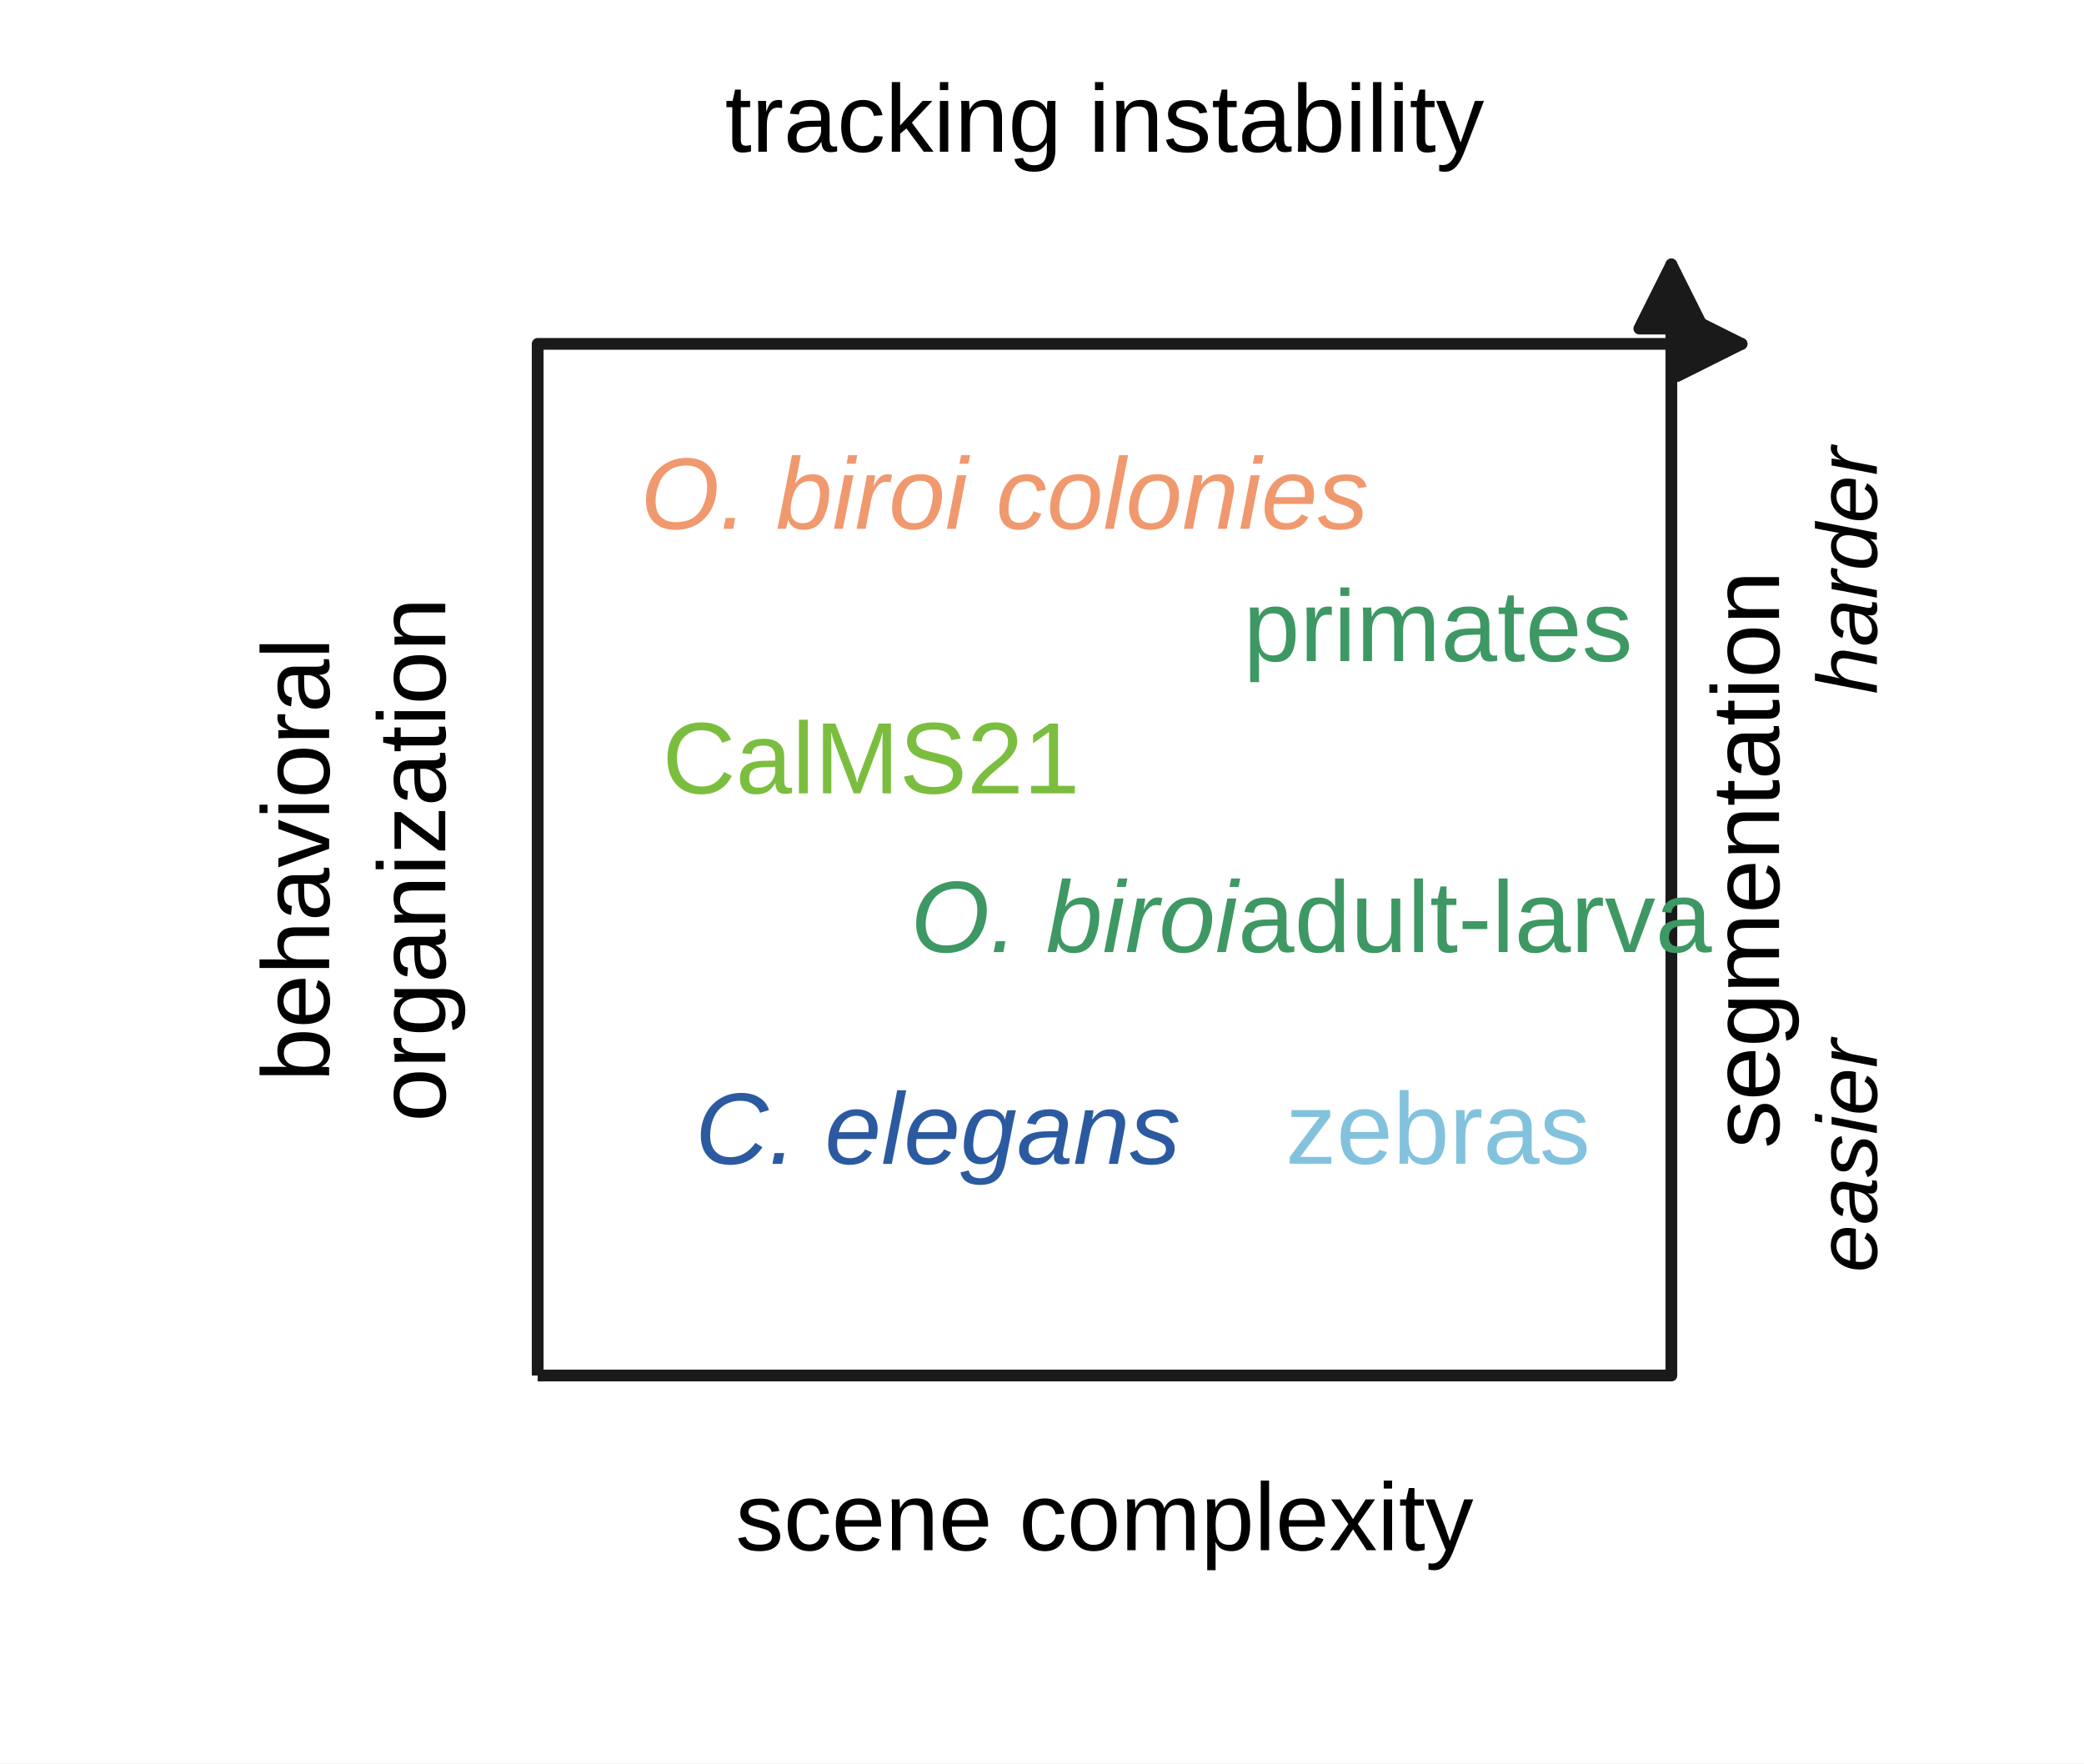
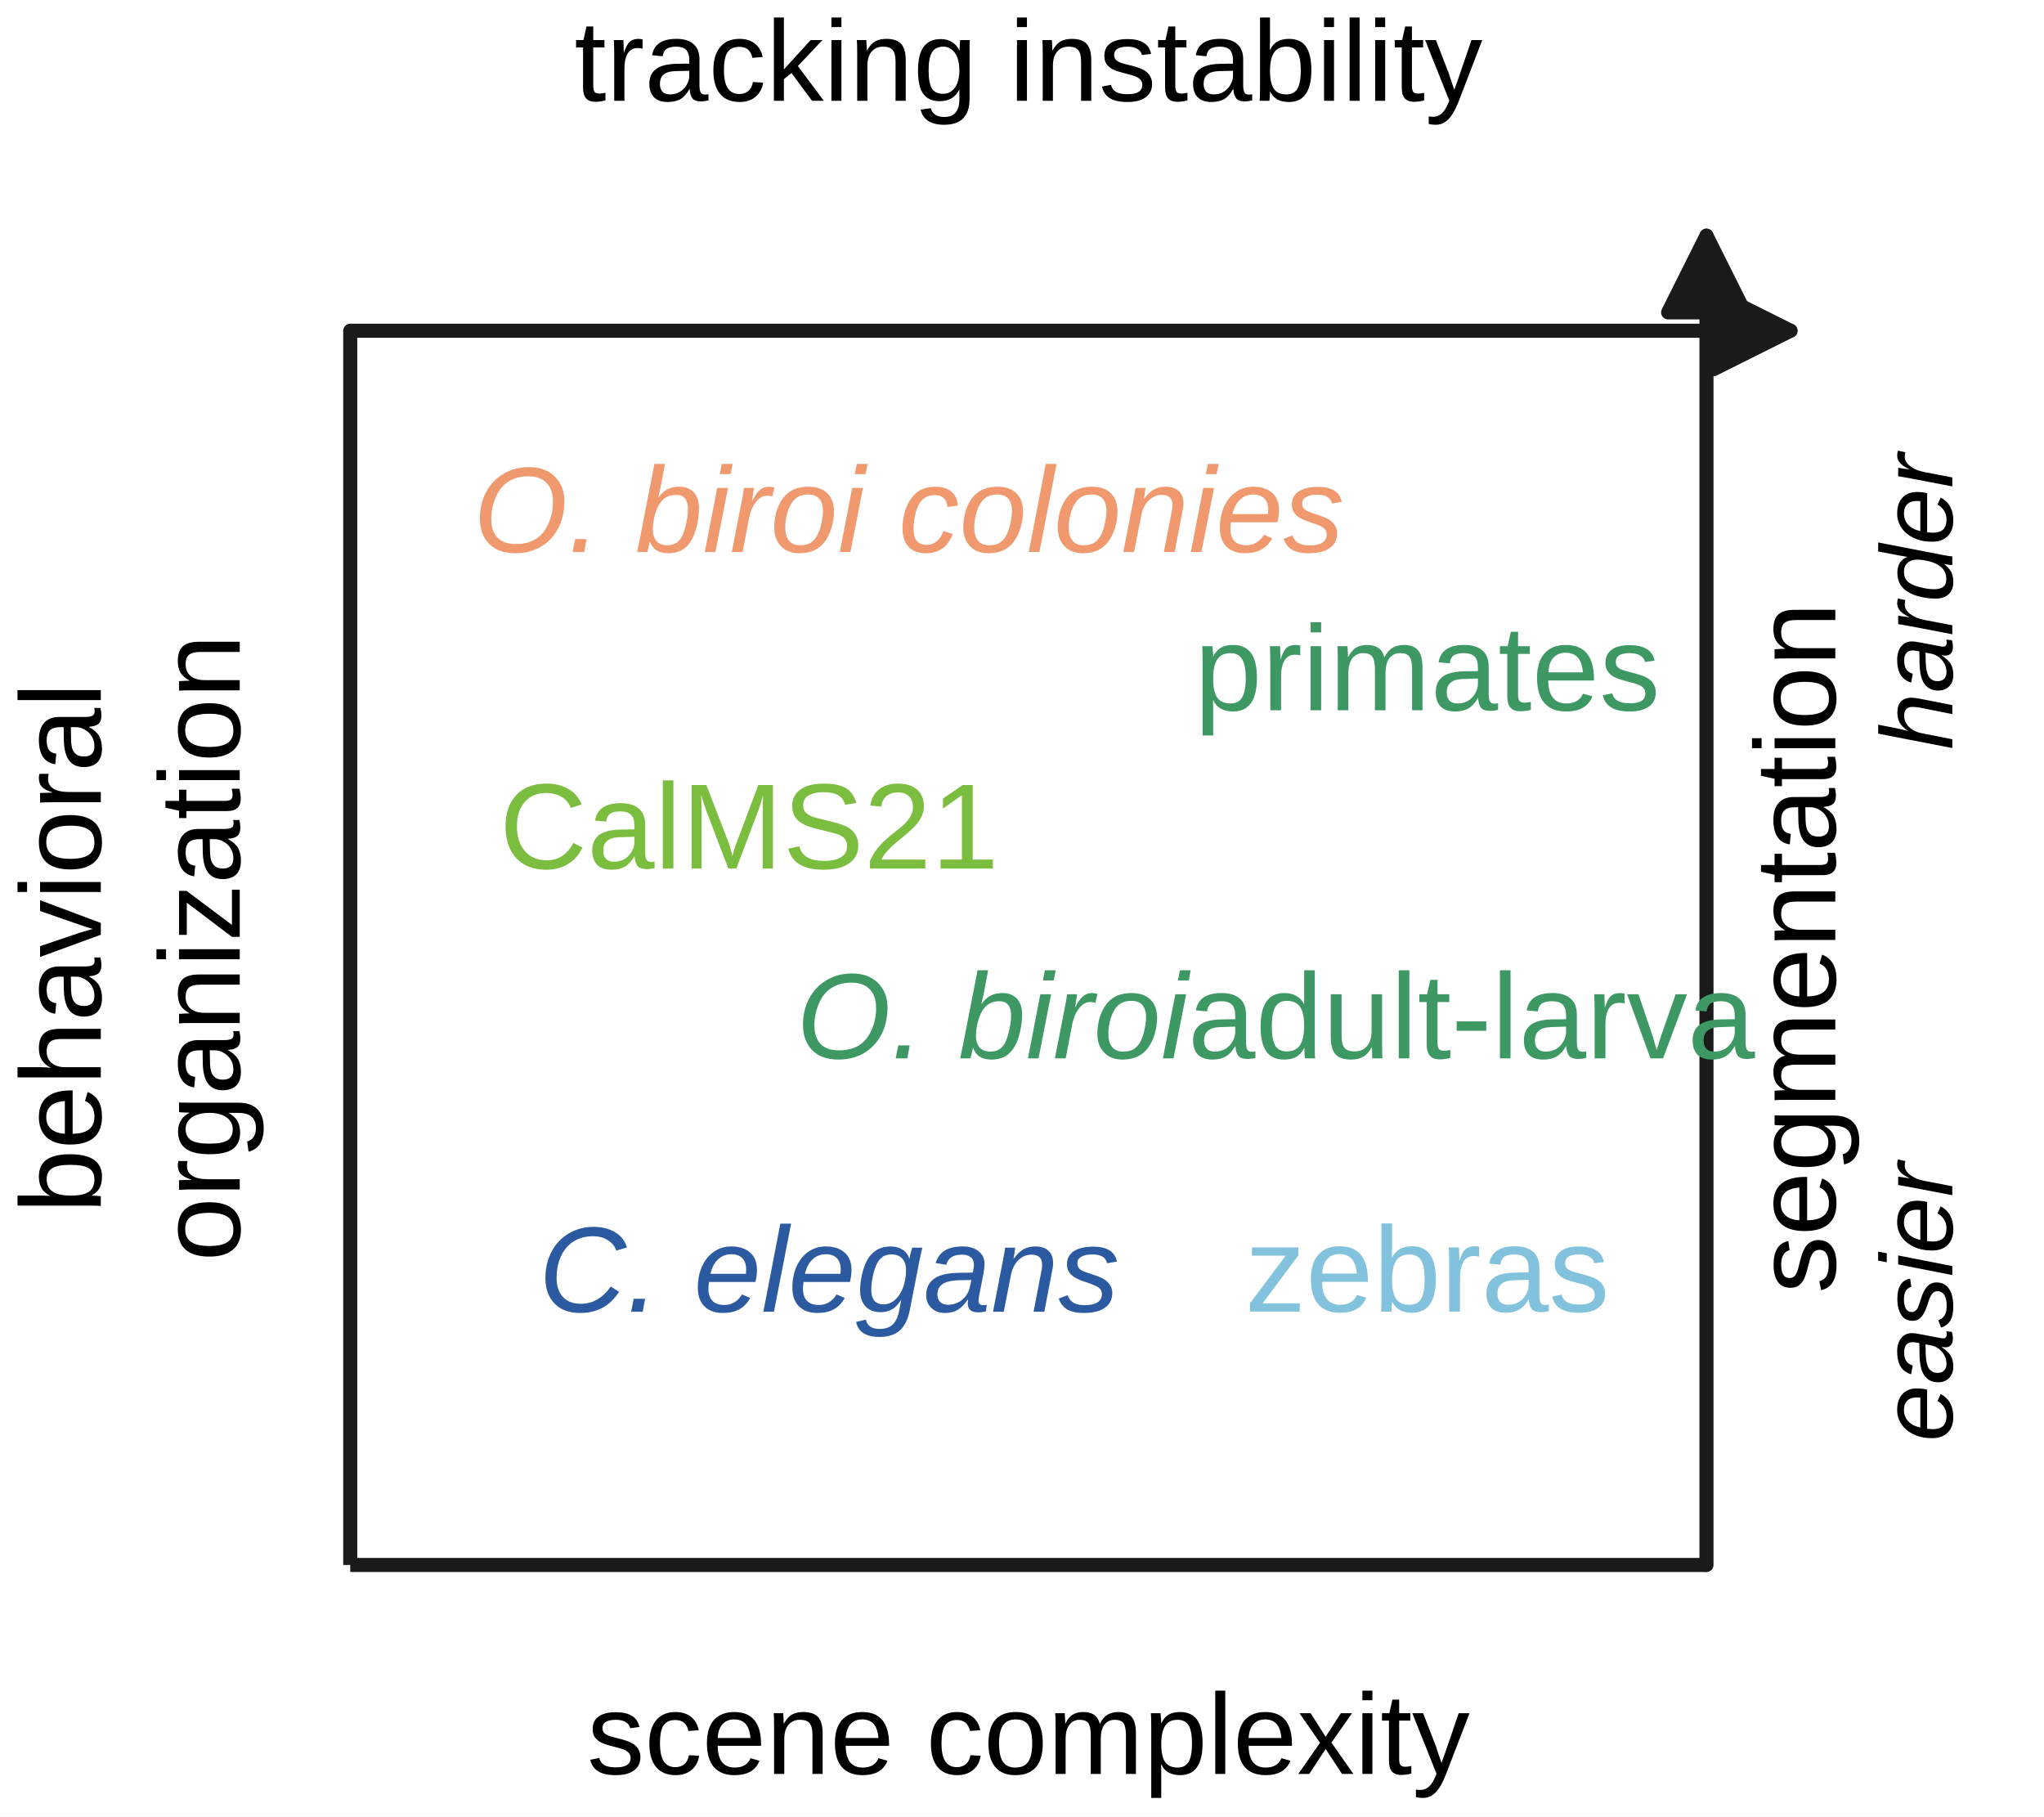
- <svg xmlns="http://www.w3.org/2000/svg" width="195pt" height="165pt" viewBox="0 0 195 165" version="1.1">
+ <svg xmlns="http://www.w3.org/2000/svg" width="159.875pt" height="142.065pt" viewBox="0 0 159.875 142.065" version="1.1">
  <defs>
    <style type="text/css">*{stroke-linejoin: round; stroke-linecap: butt}</style>
  </defs>
  <g id="figure_1">
    <g id="patch_1">
-       <path d="M 0 165  L 195 165  L 195 0  L 0 0  z " style="fill: #ffffff" />
+       <path d="M 0 142.065  L 159.875 142.065  L 159.875 0  L 0 0  z " style="fill: #ffffff" />
    </g>
    <g id="axes_1">
      <g id="patch_2">
-         <path d="M 25.35 143.55  L 181.35 143.55  L 181.35 19.8  L 25.35 19.8  z " style="fill: #ffffff" />
+         <path d="M 2.435 137.239  L 158.435 137.239  L 158.435 13.489  L 2.435 13.489  z " style="fill: #ffffff" />
      </g>
      <g id="matplotlib.axis_1" />
      <g id="matplotlib.axis_2" />
      <g id="line2d_1">
-         <path d="M 50.31 128.7  L 50.31 32.175  " style="fill: none; stroke: #1a1a1a; stroke-width: 1.1" />
+         <path d="M 27.395 122.389  L 27.395 25.864  " style="fill: none; stroke: #1a1a1a; stroke-width: 1.1" />
      </g>
      <g id="line2d_2">
-         <path d="M 50.31 128.7  L 156.39 128.7  " style="fill: none; stroke: #1a1a1a; stroke-width: 1.1" />
+         <path d="M 27.395 122.389  L 133.475 122.389  " style="fill: none; stroke: #1a1a1a; stroke-width: 1.1" />
      </g>
      <g id="patch_3">
-         <path d="M 50.31 32.175  Q 107.25 32.175 162.96 32.175  " style="fill: none; stroke: #1a1a1a; stroke-width: 1.1; stroke-linecap: round" />
-         <path d="M 156.96 29.175  L 162.96 32.175  L 156.96 35.175  z " style="fill: #1a1a1a; stroke: #1a1a1a; stroke-width: 1.1; stroke-linecap: round" />
+         <path d="M 27.395 25.864  Q 84.335 25.864 140.046 25.864  " style="fill: none; stroke: #1a1a1a; stroke-width: 1.1; stroke-linecap: round" />
+         <path d="M 134.046 22.864  L 140.046 25.864  L 134.046 28.864  z " style="fill: #1a1a1a; stroke: #1a1a1a; stroke-width: 1.1; stroke-linecap: round" />
      </g>
      <g id="patch_4">
-         <path d="M 156.39 128.7  Q 156.39 76.106 156.39 24.742  " style="fill: none; stroke: #1a1a1a; stroke-width: 1.1; stroke-linecap: round" />
-         <path d="M 153.39 30.742  L 156.39 24.742  L 159.39 30.742  z " style="fill: #1a1a1a; stroke: #1a1a1a; stroke-width: 1.1; stroke-linecap: round" />
+         <path d="M 133.475 122.389  Q 133.475 69.795 133.475 18.431  " style="fill: none; stroke: #1a1a1a; stroke-width: 1.1; stroke-linecap: round" />
+         <path d="M 130.475 24.431  L 133.475 18.431  L 136.475 24.431  z " style="fill: #1a1a1a; stroke: #1a1a1a; stroke-width: 1.1; stroke-linecap: round" />
      </g>
      <g id="text_1">
-         <text style="font: 9px 'Arial'; text-anchor: middle" x="103.35" y="14.193" transform="rotate(-0 103.35 14.19328)">tracking instability</text>
+         <text style="font: 9px 'Arial'; text-anchor: middle" x="80.435" y="7.882" transform="rotate(-0 80.43539 7.882031)">tracking instability</text>
      </g>
      <g id="text_2">
-         <text style="font: 9px 'Arial'; text-anchor: middle" x="103.35" y="145.042" transform="rotate(-0 103.35 145.042)">scene complexity</text>
+         <text style="font: 9px 'Arial'; text-anchor: middle" x="80.435" y="138.731" transform="rotate(-0 80.43539 138.7308)">scene complexity</text>
      </g>
      <g id="text_3">
-         <text style="font: 9px 'Arial'; text-anchor: middle" x="166.464" y="80.438" transform="rotate(-90 166.4639 80.4375)">segmentation</text>
+         <text style="font: 9px 'Arial'; text-anchor: middle" x="143.549" y="74.126" transform="rotate(-90 143.5493 74.12625)">segmentation</text>
      </g>
      <g id="text_4">
-         <text style="font: italic 8px 'Arial'; text-anchor: start" x="175.618" y="119.047" transform="rotate(-90 175.6181 119.0475)">easier</text>
+         <text style="font: italic 8px 'Arial'; text-anchor: start" x="152.704" y="112.736" transform="rotate(-90 152.7035 112.7362)">easier</text>
      </g>
      <g id="text_5">
-         <text style="font: italic 8px 'Arial'; text-anchor: end" x="175.618" y="41.828" transform="rotate(-90 175.6181 41.8275)">harder</text>
+         <text style="font: italic 8px 'Arial'; text-anchor: end" x="152.704" y="35.516" transform="rotate(-90 152.7035 35.51625)">harder</text>
      </g>
      <g id="text_6">
-         <text style="font: 9px 'Arial'; text-anchor: middle" x="30.797" y="80.438" transform="rotate(-90 30.79664 80.4375)">behavioral</text>
+         <text style="font: 9px 'Arial'; text-anchor: middle" x="7.882" y="74.126" transform="rotate(-90 7.882031 74.12625)">behavioral</text>
      </g>
      <g id="text_7">
-         <text style="font: 9px 'Arial'; text-anchor: middle" x="41.664" y="80.438" transform="rotate(-90 41.66391 80.4375)">organization</text>
+         <text style="font: 9px 'Arial'; text-anchor: middle" x="18.749" y="74.126" transform="rotate(-90 18.7493 74.12625)">organization</text>
      </g>
      <g id="text_8">
-         <text style="fill: #f0996e; font: italic 9.5px 'Arial'; text-anchor: middle" x="93.99" y="49.481" transform="rotate(-0 93.99 49.4809)">O. biroi colonies</text>
+         <text style="fill: #f0996e; font: italic 9.5px 'Arial'; text-anchor: middle" x="71.075" y="43.17" transform="rotate(-0 71.07539 43.16965)">O. biroi colonies</text>
      </g>
      <g id="text_9">
-         <text style="fill: #3e9863; font: 9.5px 'Arial'; text-anchor: middle" x="134.55" y="61.856" transform="rotate(-0 134.55 61.8559)">primates</text>
+         <text style="fill: #3e9863; font: 9.5px 'Arial'; text-anchor: middle" x="111.635" y="55.545" transform="rotate(-0 111.6354 55.54465)">primates</text>
      </g>
      <g id="text_10">
-         <text style="fill: #7bbe3f; font: 9.5px 'Arial'; text-anchor: middle" x="81.51" y="74.231" transform="rotate(-0 81.51 74.2309)">CalMS21</text>
+         <text style="fill: #7bbe3f; font: 9.5px 'Arial'; text-anchor: middle" x="58.595" y="67.92" transform="rotate(-0 58.59539 67.91965)">CalMS21</text>
      </g>
      <g id="text_11">
-         <text style="fill: #3e9863; font: italic 9.5px 'Arial'; text-anchor: end" x="115.83" y="89.081" transform="rotate(-0 115.83 89.0809)">O. biroi</text>
+         <text style="fill: #3e9863; font: italic 9.5px 'Arial'; text-anchor: end" x="92.915" y="82.77" transform="rotate(-0 92.91539 82.76965)">O. biroi</text>
      </g>
      <g id="text_12">
-         <text style="fill: #3e9863; font: 9.5px 'Arial'; text-anchor: start" x="115.83" y="89.081" transform="rotate(-0 115.83 89.0809)"> adult-larva</text>
+         <text style="fill: #3e9863; font: 9.5px 'Arial'; text-anchor: start" x="92.915" y="82.77" transform="rotate(-0 92.91539 82.76965)"> adult-larva</text>
      </g>
      <g id="text_13">
-         <text style="fill: #2c5aa0; font: italic 9.5px 'Arial'; text-anchor: middle" x="87.75" y="108.897" transform="rotate(-0 87.75 108.8972)">C. elegans</text>
+         <text style="fill: #2c5aa0; font: italic 9.5px 'Arial'; text-anchor: middle" x="64.835" y="102.586" transform="rotate(-0 64.83539 102.586)">C. elegans</text>
      </g>
      <g id="text_14">
-         <text style="fill: #83c2dd; font: 9.5px 'Arial'; text-anchor: middle" x="134.55" y="108.881" transform="rotate(-0 134.55 108.8809)">zebras</text>
+         <text style="fill: #83c2dd; font: 9.5px 'Arial'; text-anchor: middle" x="111.635" y="102.57" transform="rotate(-0 111.6354 102.5696)">zebras</text>
      </g>
    </g>
  </g>
</svg>
